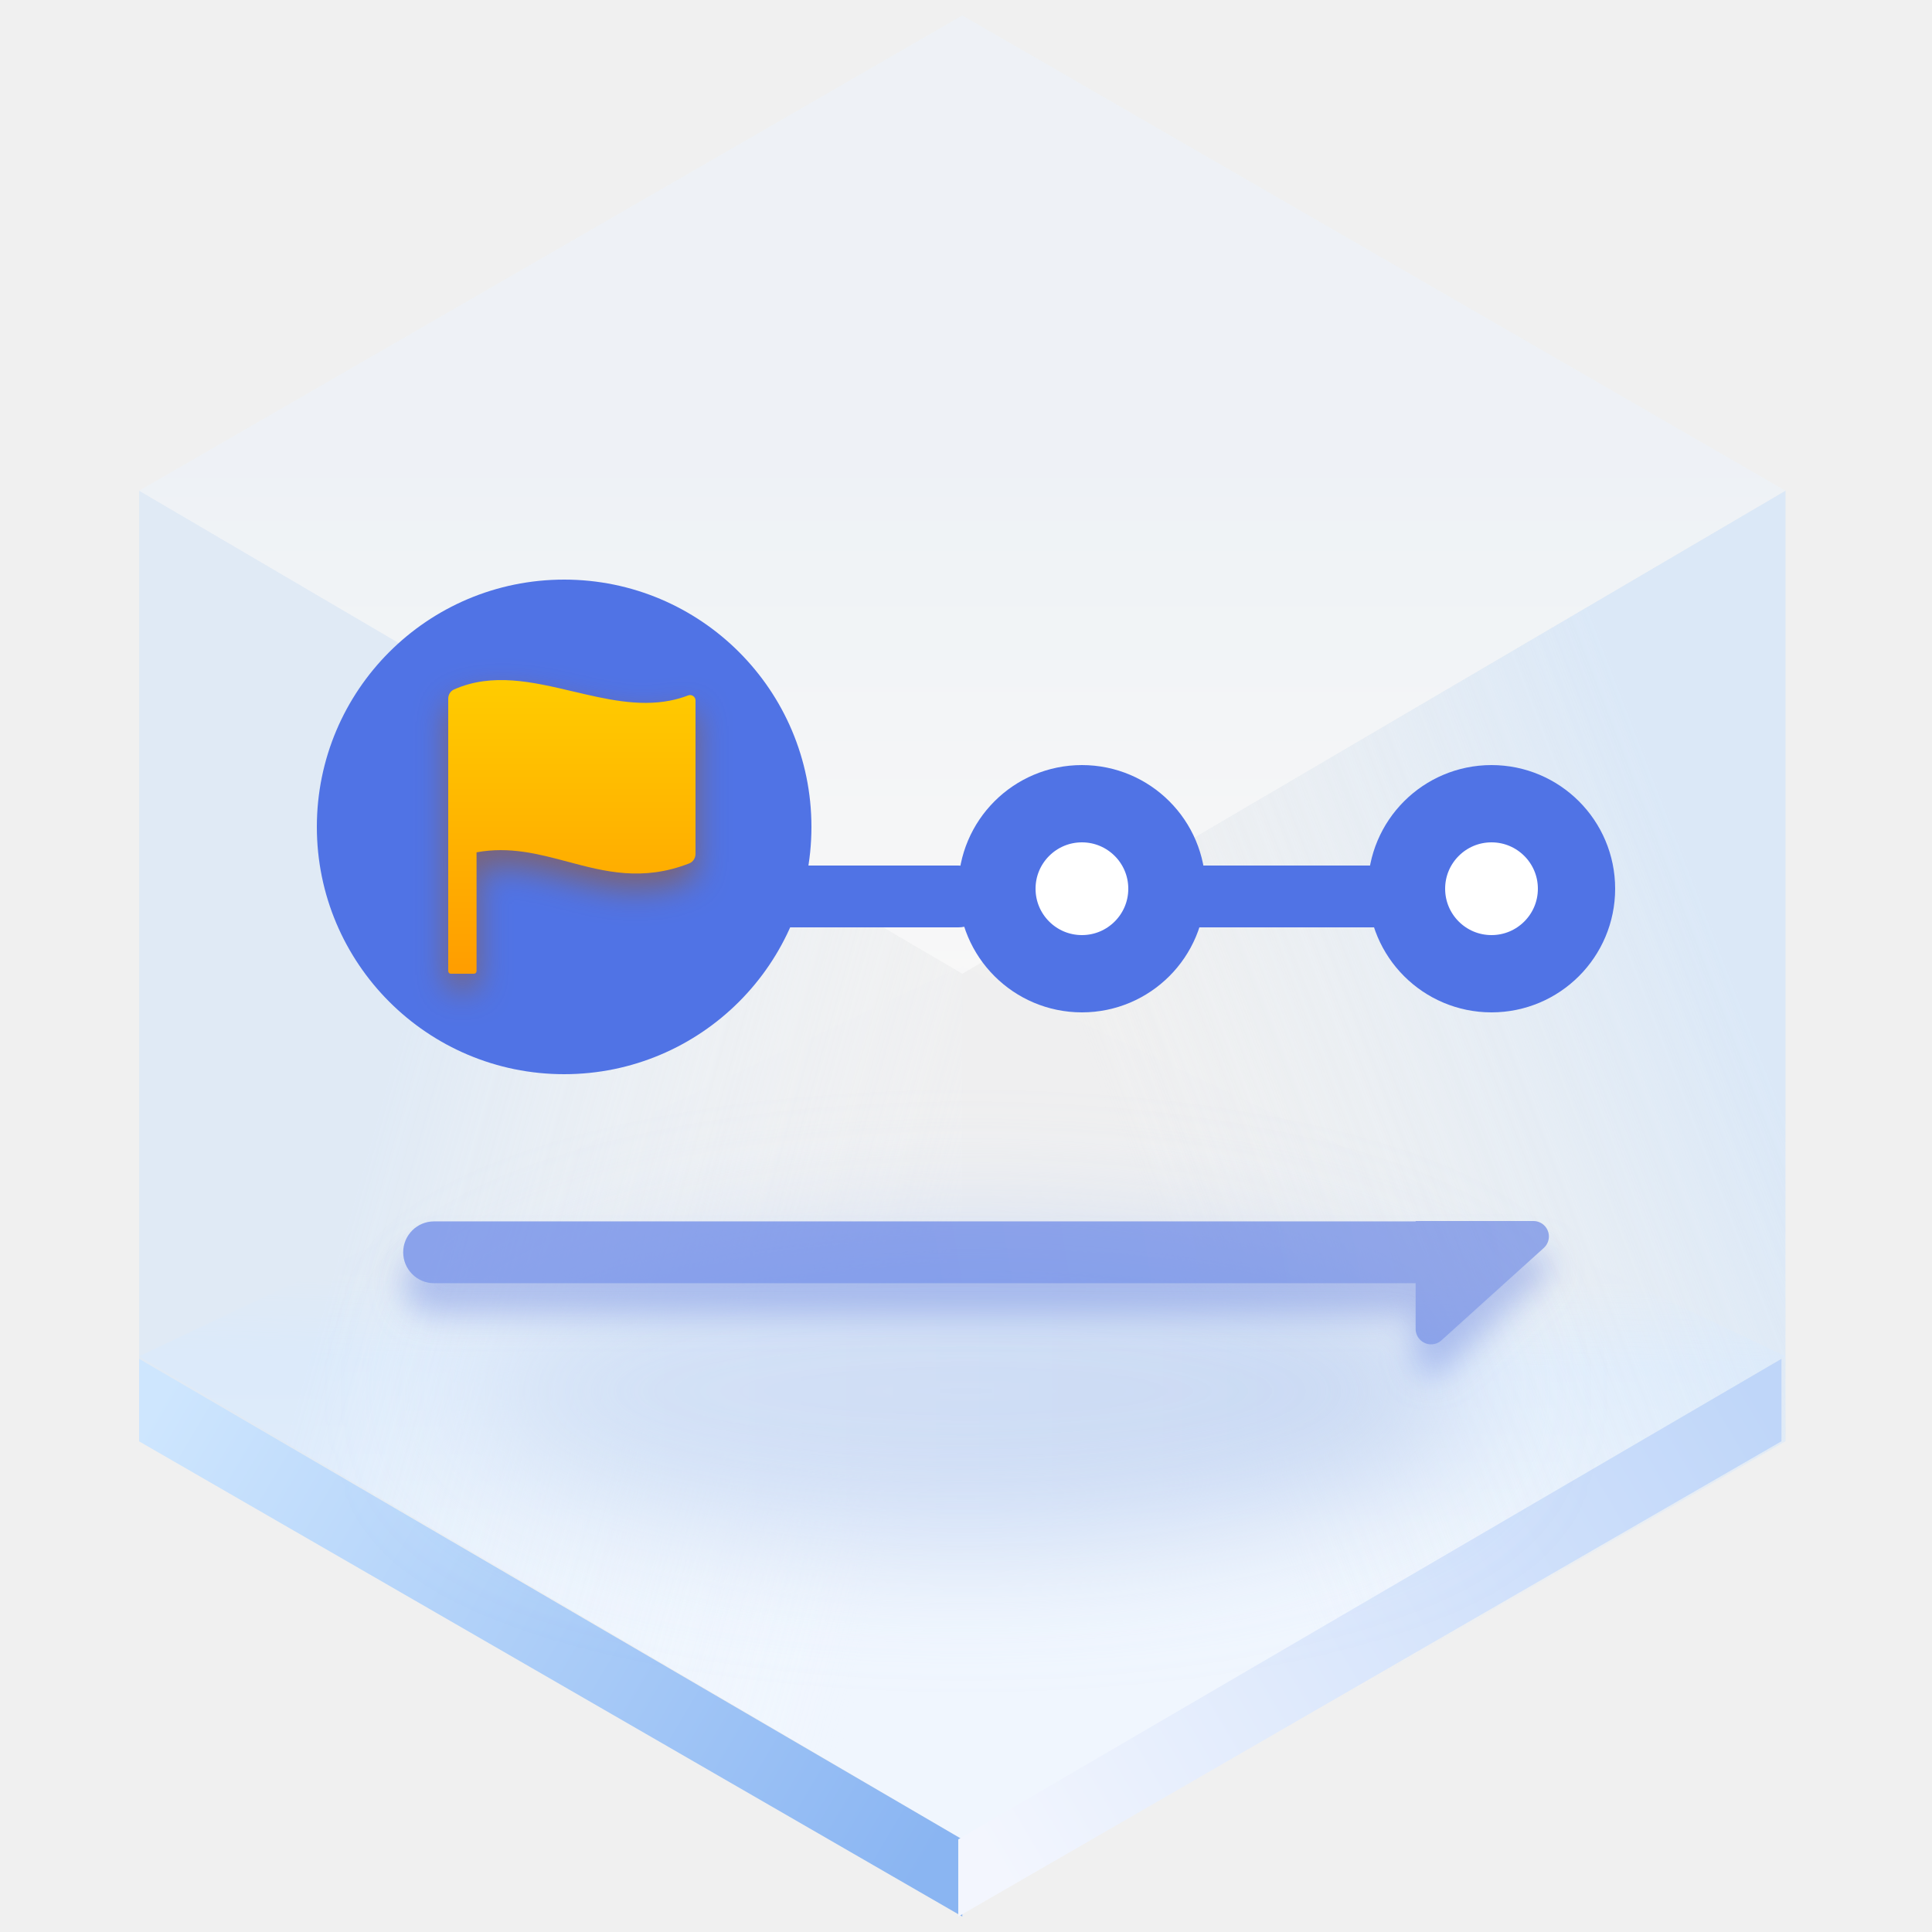
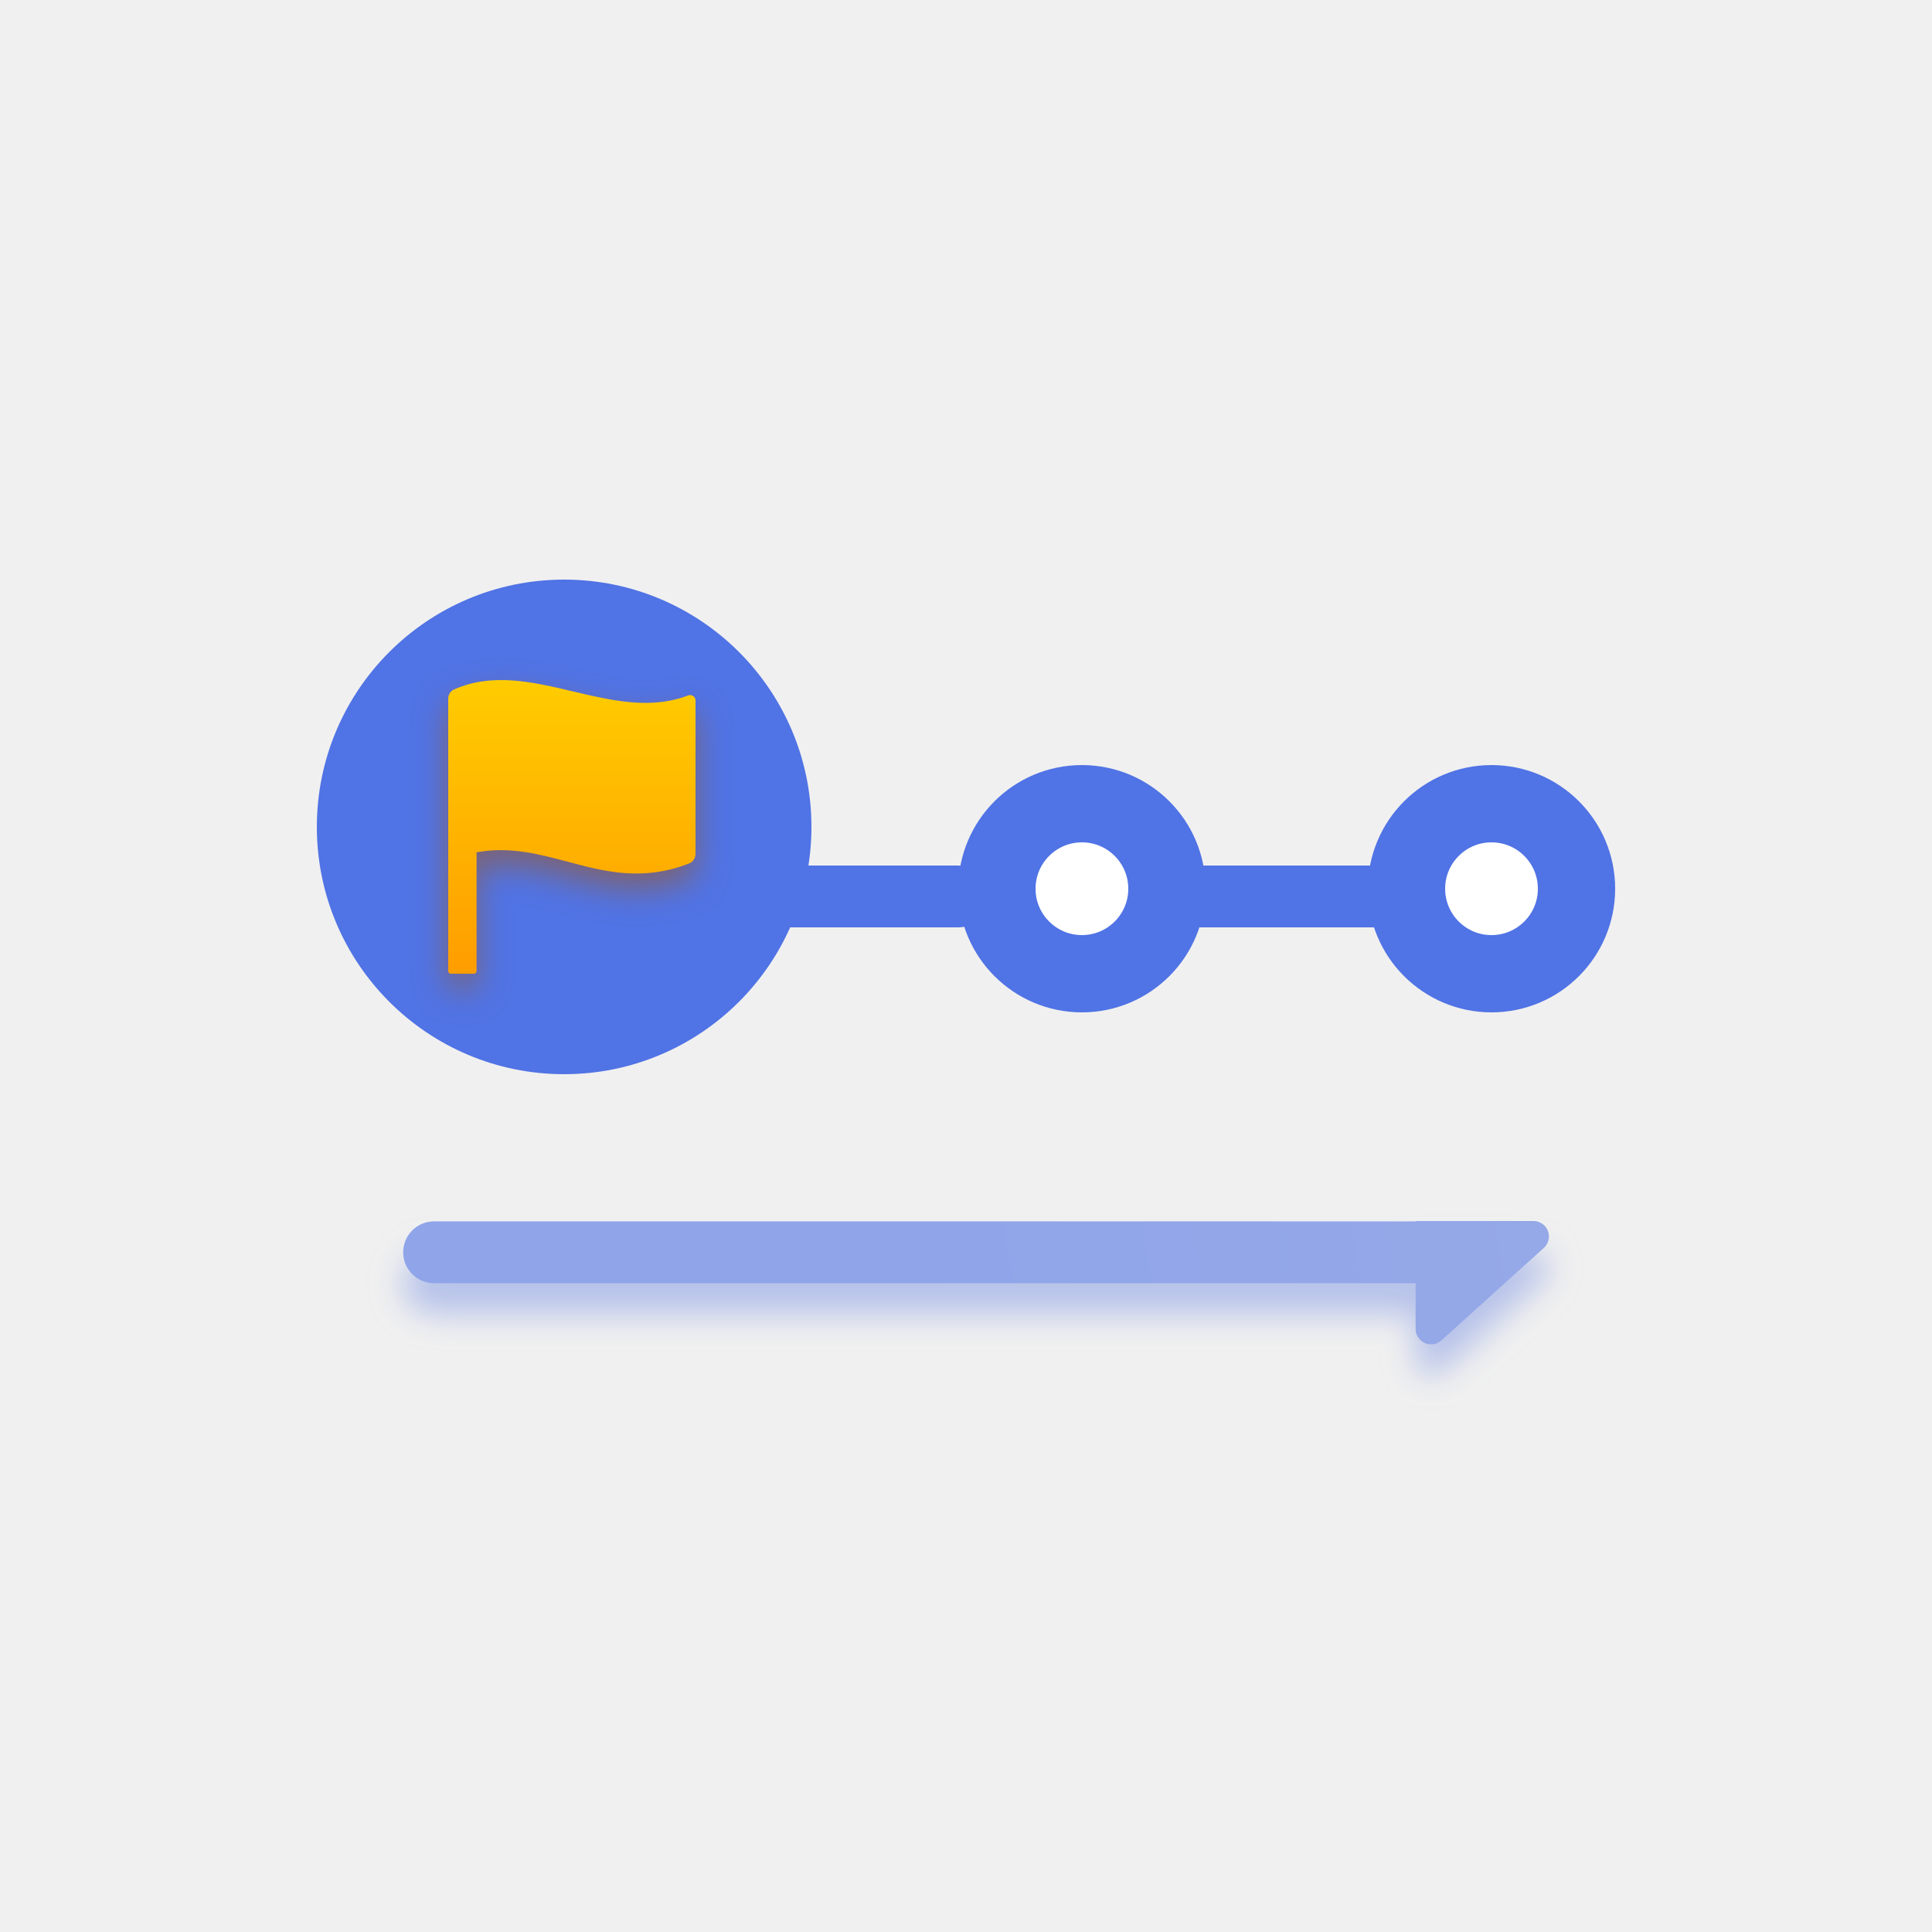
<svg xmlns="http://www.w3.org/2000/svg" xmlns:xlink="http://www.w3.org/1999/xlink" width="125px" height="125px" viewBox="0 0 125 125" version="1.1">
  <defs>
-     <linearGradient x1="50%" y1="45.969%" x2="50%" y2="100%" id="linearGradient-1">
-       <stop stop-color="#ECF3FB" offset="0%" />
-       <stop stop-color="#FFFFFF" offset="100%" />
-     </linearGradient>
-     <linearGradient x1="50.396%" y1="35.933%" x2="50%" y2="64.067%" id="linearGradient-2">
-       <stop stop-color="#E3EFFD" stop-opacity="0.006" offset="0%" />
-       <stop stop-color="#E5F0FD" offset="34.06%" />
-       <stop stop-color="#F0F6FE" offset="100%" />
-     </linearGradient>
-     <linearGradient x1="33.333%" y1="34.496%" x2="96.974%" y2="65.442%" id="linearGradient-3">
-       <stop stop-color="#D5E6F9" offset="0%" />
-       <stop stop-color="#F7FBFF" stop-opacity="0" offset="100%" />
-     </linearGradient>
-     <linearGradient x1="90.991%" y1="29.431%" x2="33.333%" y2="67.747%" id="linearGradient-4">
-       <stop stop-color="#D5E6F9" offset="0%" />
-       <stop stop-color="#E7F0F9" stop-opacity="0" offset="100%" />
-     </linearGradient>
-     <linearGradient x1="-5.803%" y1="27.05%" x2="103.63%" y2="71.133%" id="linearGradient-5">
-       <stop stop-color="#CEE6FE" offset="0%" />
-       <stop stop-color="#8AB5F2" offset="100%" />
-     </linearGradient>
-     <linearGradient x1="-5.803%" y1="27.05%" x2="103.63%" y2="71.133%" id="linearGradient-6">
-       <stop stop-color="#BFD6F9" offset="0%" />
-       <stop stop-color="#F3F6FE" offset="100%" />
-     </linearGradient>
-     <linearGradient x1="89.847%" y1="61.735%" x2="0%" y2="61.735%" id="linearGradient-7">
-       <stop stop-color="#CAD9F3" offset="0%" />
-       <stop stop-color="#D5E3F7" offset="100%" />
-     </linearGradient>
-     <filter x="-18.5%" y="-60.0%" width="136.9%" height="220.0%" filterUnits="objectBoundingBox" id="filter-8">
-       <feGaussianBlur stdDeviation="4" in="SourceGraphic" />
-     </filter>
-     <linearGradient x1="50%" y1="0%" x2="50%" y2="100%" id="linearGradient-9">
+     <linearGradient x1="50%" y1="0%" x2="50%" y2="100%" id="linearGradient-1">
      <stop stop-color="#FFCC00" offset="0%" />
      <stop stop-color="#FF9D00" offset="100%" />
    </linearGradient>
-     <path d="M14.333,1.333 C14.731,1.256 15.126,1.146 15.519,0.995 C15.747,0.907 16,1.073 16,1.322 L16,11.245 C16,11.518 15.841,11.766 15.591,11.863 C12.565,13.041 10.134,12.394 7.729,11.753 C5.84,11.25 3.966,10.752 1.833,11.145 L1.833,18.83 C1.833,18.924 1.759,19 1.667,19 L0.167,19 C0.075,19 0,18.924 0,18.83 L0,1.206 C0,0.95 0.14,0.713 0.37,0.611 C2.856,-0.495 5.465,0.12 8.079,0.737 C10.181,1.233 12.286,1.729 14.333,1.333 Z" id="path-10" />
-     <filter x="-21.9%" y="-13.2%" width="143.8%" height="136.8%" filterUnits="objectBoundingBox" id="filter-11">
+     <path d="M14.333,1.333 C14.731,1.256 15.126,1.146 15.519,0.995 C15.747,0.907 16,1.073 16,1.322 L16,11.245 C16,11.518 15.841,11.766 15.591,11.863 C12.565,13.041 10.134,12.394 7.729,11.753 C5.84,11.25 3.966,10.752 1.833,11.145 L1.833,18.83 C1.833,18.924 1.759,19 1.667,19 L0.167,19 C0.075,19 0,18.924 0,18.83 L0,1.206 C0,0.95 0.14,0.713 0.37,0.611 C2.856,-0.495 5.465,0.12 8.079,0.737 C10.181,1.233 12.286,1.729 14.333,1.333 Z" id="path-2" />
+     <filter x="-21.9%" y="-13.2%" width="143.8%" height="136.8%" filterUnits="objectBoundingBox" id="filter-3">
      <feOffset dx="0" dy="1" in="SourceAlpha" result="shadowOffsetOuter1" />
      <feGaussianBlur stdDeviation="1" in="shadowOffsetOuter1" result="shadowBlurOuter1" />
      <feColorMatrix values="0 0 0 0 0.662   0 0 0 0 0.325   0 0 0 0 0.005  0 0 0 0.5 0" type="matrix" in="shadowBlurOuter1" />
    </filter>
-     <linearGradient x1="44.099%" y1="50.427%" x2="128.793%" y2="48.913%" id="linearGradient-12">
+     <linearGradient x1="44.099%" y1="50.427%" x2="128.793%" y2="48.913%" id="linearGradient-4">
      <stop stop-color="#5073E5" offset="0%" />
      <stop stop-color="#5E7CE0" offset="100%" />
    </linearGradient>
-     <path d="M76.213,39 C76.765,39 77.213,39.448 77.213,40 C77.213,40.283 77.093,40.553 76.883,40.742 L70.261,46.721 C69.851,47.091 69.219,47.059 68.849,46.649 C68.683,46.465 68.591,46.226 68.591,45.979 L68.591,43.023 L5.086,43.023 C3.981,43.023 3.086,42.128 3.086,41.023 C3.086,39.919 3.981,39.023 5.086,39.023 L68.591,39.023 L68.591,39 L76.213,39 Z" id="path-13" />
-     <filter x="-5.4%" y="-25.1%" width="110.8%" height="200.3%" filterUnits="objectBoundingBox" id="filter-14">
+     <path d="M76.213,39 C76.765,39 77.213,39.448 77.213,40 C77.213,40.283 77.093,40.553 76.883,40.742 L70.261,46.721 C69.851,47.091 69.219,47.059 68.849,46.649 C68.683,46.465 68.591,46.226 68.591,45.979 L68.591,43.023 L5.086,43.023 C3.981,43.023 3.086,42.128 3.086,41.023 C3.086,39.919 3.981,39.023 5.086,39.023 L68.591,39.023 L68.591,39 L76.213,39 Z" id="path-5" />
+     <filter x="-5.4%" y="-25.1%" width="110.8%" height="200.3%" filterUnits="objectBoundingBox" id="filter-6">
      <feOffset dx="0" dy="2" in="SourceAlpha" result="shadowOffsetOuter1" />
      <feGaussianBlur stdDeviation="1" in="shadowOffsetOuter1" result="shadowBlurOuter1" />
      <feColorMatrix values="0 0 0 0 0.369   0 0 0 0 0.486   0 0 0 0 0.878  0 0 0 0.652 0" type="matrix" in="shadowBlurOuter1" />
    </filter>
  </defs>
-   <g id="页面一" stroke="none" stroke-width="1" fill="none" fill-rule="evenodd">
-     <g id="-TinyUI-Vue-组件总览" transform="translate(-696, -884)">
-       <g id="编组-25备份-9" transform="translate(598, 851)">
-         <g id="Milestone-里程碑" transform="translate(98, 33)">
-           <g id="编组">
-             <g transform="translate(9, 1)" id="多边形">
-               <polygon fill="url(#linearGradient-1)" opacity="0.546" points="53.261 0 106.521 30.75 53.261 62 0 30.75" />
-               <polygon fill="url(#linearGradient-2)" points="53.261 61.5 106.521 86.75 53.261 118 0 86.75" />
-               <polygon fill="url(#linearGradient-3)" opacity="0.601" points="53.261 62 53.261 123 7.39138783e-15 92.25 0 30.75" />
-               <polygon fill="url(#linearGradient-4)" opacity="0.791" points="53.261 62 106.521 30.75 106.521 92.25 53.261 123" />
-               <polygon fill="url(#linearGradient-5)" points="53.261 118.008 53.261 123 7.39138783e-15 92.25 0 86.916" />
-               <polygon fill="url(#linearGradient-6)" transform="translate(79.63028, 104.9581) scale(-1, 1) translate(-79.63028, -104.9581) " points="106.261 118.008 106.261 123 53 92.25 53 86.916" />
-             </g>
-             <ellipse id="椭圆形" fill="url(#linearGradient-7)" filter="url(#filter-8)" cx="62.5" cy="90" rx="32.5" ry="10" />
-           </g>
-           <g id="编组-6" transform="translate(23, 40)">
-             <g id="编组-9">
-               <path d="M12,16 L39,16 C40.105,16 41,16.895 41,18 C41,19.105 40.105,20 39,20 L12,20 C10.895,20 10,19.105 10,18 C10,16.895 10.895,16 12,16 Z" id="形状结合备份-4" fill="#5073E5" />
-               <path d="M53,16 L74,16 C75.105,16 76,16.895 76,18 C76,19.105 75.105,20 74,20 L53,20 C51.895,20 51,19.105 51,18 C51,16.895 51.895,16 53,16 Z" id="形状结合备份-5" fill="#5073E5" />
-               <circle id="椭圆形" stroke="#5073E5" stroke-width="5" fill="#5073E5" cx="13.5" cy="13.5" r="13.5" />
-               <g id="形状" transform="translate(6, 4)">
-                 <use fill="black" fill-opacity="1" filter="url(#filter-11)" xlink:href="#path-10" />
-                 <use fill="url(#linearGradient-9)" fill-rule="evenodd" xlink:href="#path-10" />
+   <g id="Tiny-Vue" stroke="none" stroke-width="1" fill="none" fill-rule="evenodd">
+     <g id="-TinyUI-Vue-组件总览1" transform="translate(-696, -935)">
+       <g id="组件" transform="translate(596, 311)">
+         <g id="编组-25备份-9" transform="translate(2, 591)">
+           <g id="Milestone-里程碑" transform="translate(98, 33)">
+             <g id="编组" />
+             <g id="编组-6" transform="translate(23, 40)">
+               <g id="编组-9">
+                 <path d="M12,16 L39,16 C40.105,16 41,16.895 41,18 C41,19.105 40.105,20 39,20 L12,20 C10.895,20 10,19.105 10,18 C10,16.895 10.895,16 12,16 Z" id="形状结合备份-4" fill="#5073E5" />
+                 <path d="M53,16 L74,16 C75.105,16 76,16.895 76,18 C76,19.105 75.105,20 74,20 L53,20 C51.895,20 51,19.105 51,18 C51,16.895 51.895,16 53,16 Z" id="形状结合备份-5" fill="#5073E5" />
+                 <circle id="椭圆形" stroke="#5073E5" stroke-width="5" fill="#5073E5" cx="13.5" cy="13.5" r="13.5" />
+                 <g id="形状" transform="translate(6, 4)">
+                   <use fill="black" fill-opacity="1" filter="url(#filter-3)" xlink:href="#path-2" />
+                   <use fill="url(#linearGradient-1)" fill-rule="evenodd" xlink:href="#path-2" />
+                 </g>
+                 <circle id="椭圆形备份" stroke="#5073E5" stroke-width="5" fill="#FFFFFF" cx="47" cy="17.5" r="5.5" />
+                 <circle id="椭圆形备份-2" stroke="#5073E5" stroke-width="5" fill="#FFFFFF" cx="73.5" cy="17.5" r="5.5" />
              </g>
-               <circle id="椭圆形备份" stroke="#5073E5" stroke-width="5" fill="#FFFFFF" cx="47" cy="17.5" r="5.5" />
-               <circle id="椭圆形备份-2" stroke="#5073E5" stroke-width="5" fill="#FFFFFF" cx="73.5" cy="17.5" r="5.5" />
-             </g>
-             <g id="形状结合备份-3" opacity="0.605">
-               <use fill="black" fill-opacity="1" filter="url(#filter-14)" xlink:href="#path-13" />
-               <use fill="url(#linearGradient-12)" fill-rule="evenodd" xlink:href="#path-13" />
+               <g id="形状结合备份-3" opacity="0.605">
+                 <use fill="black" fill-opacity="1" filter="url(#filter-6)" xlink:href="#path-5" />
+                 <use fill="url(#linearGradient-4)" fill-rule="evenodd" xlink:href="#path-5" />
+               </g>
            </g>
          </g>
        </g>
      </g>
    </g>
  </g>
</svg>
